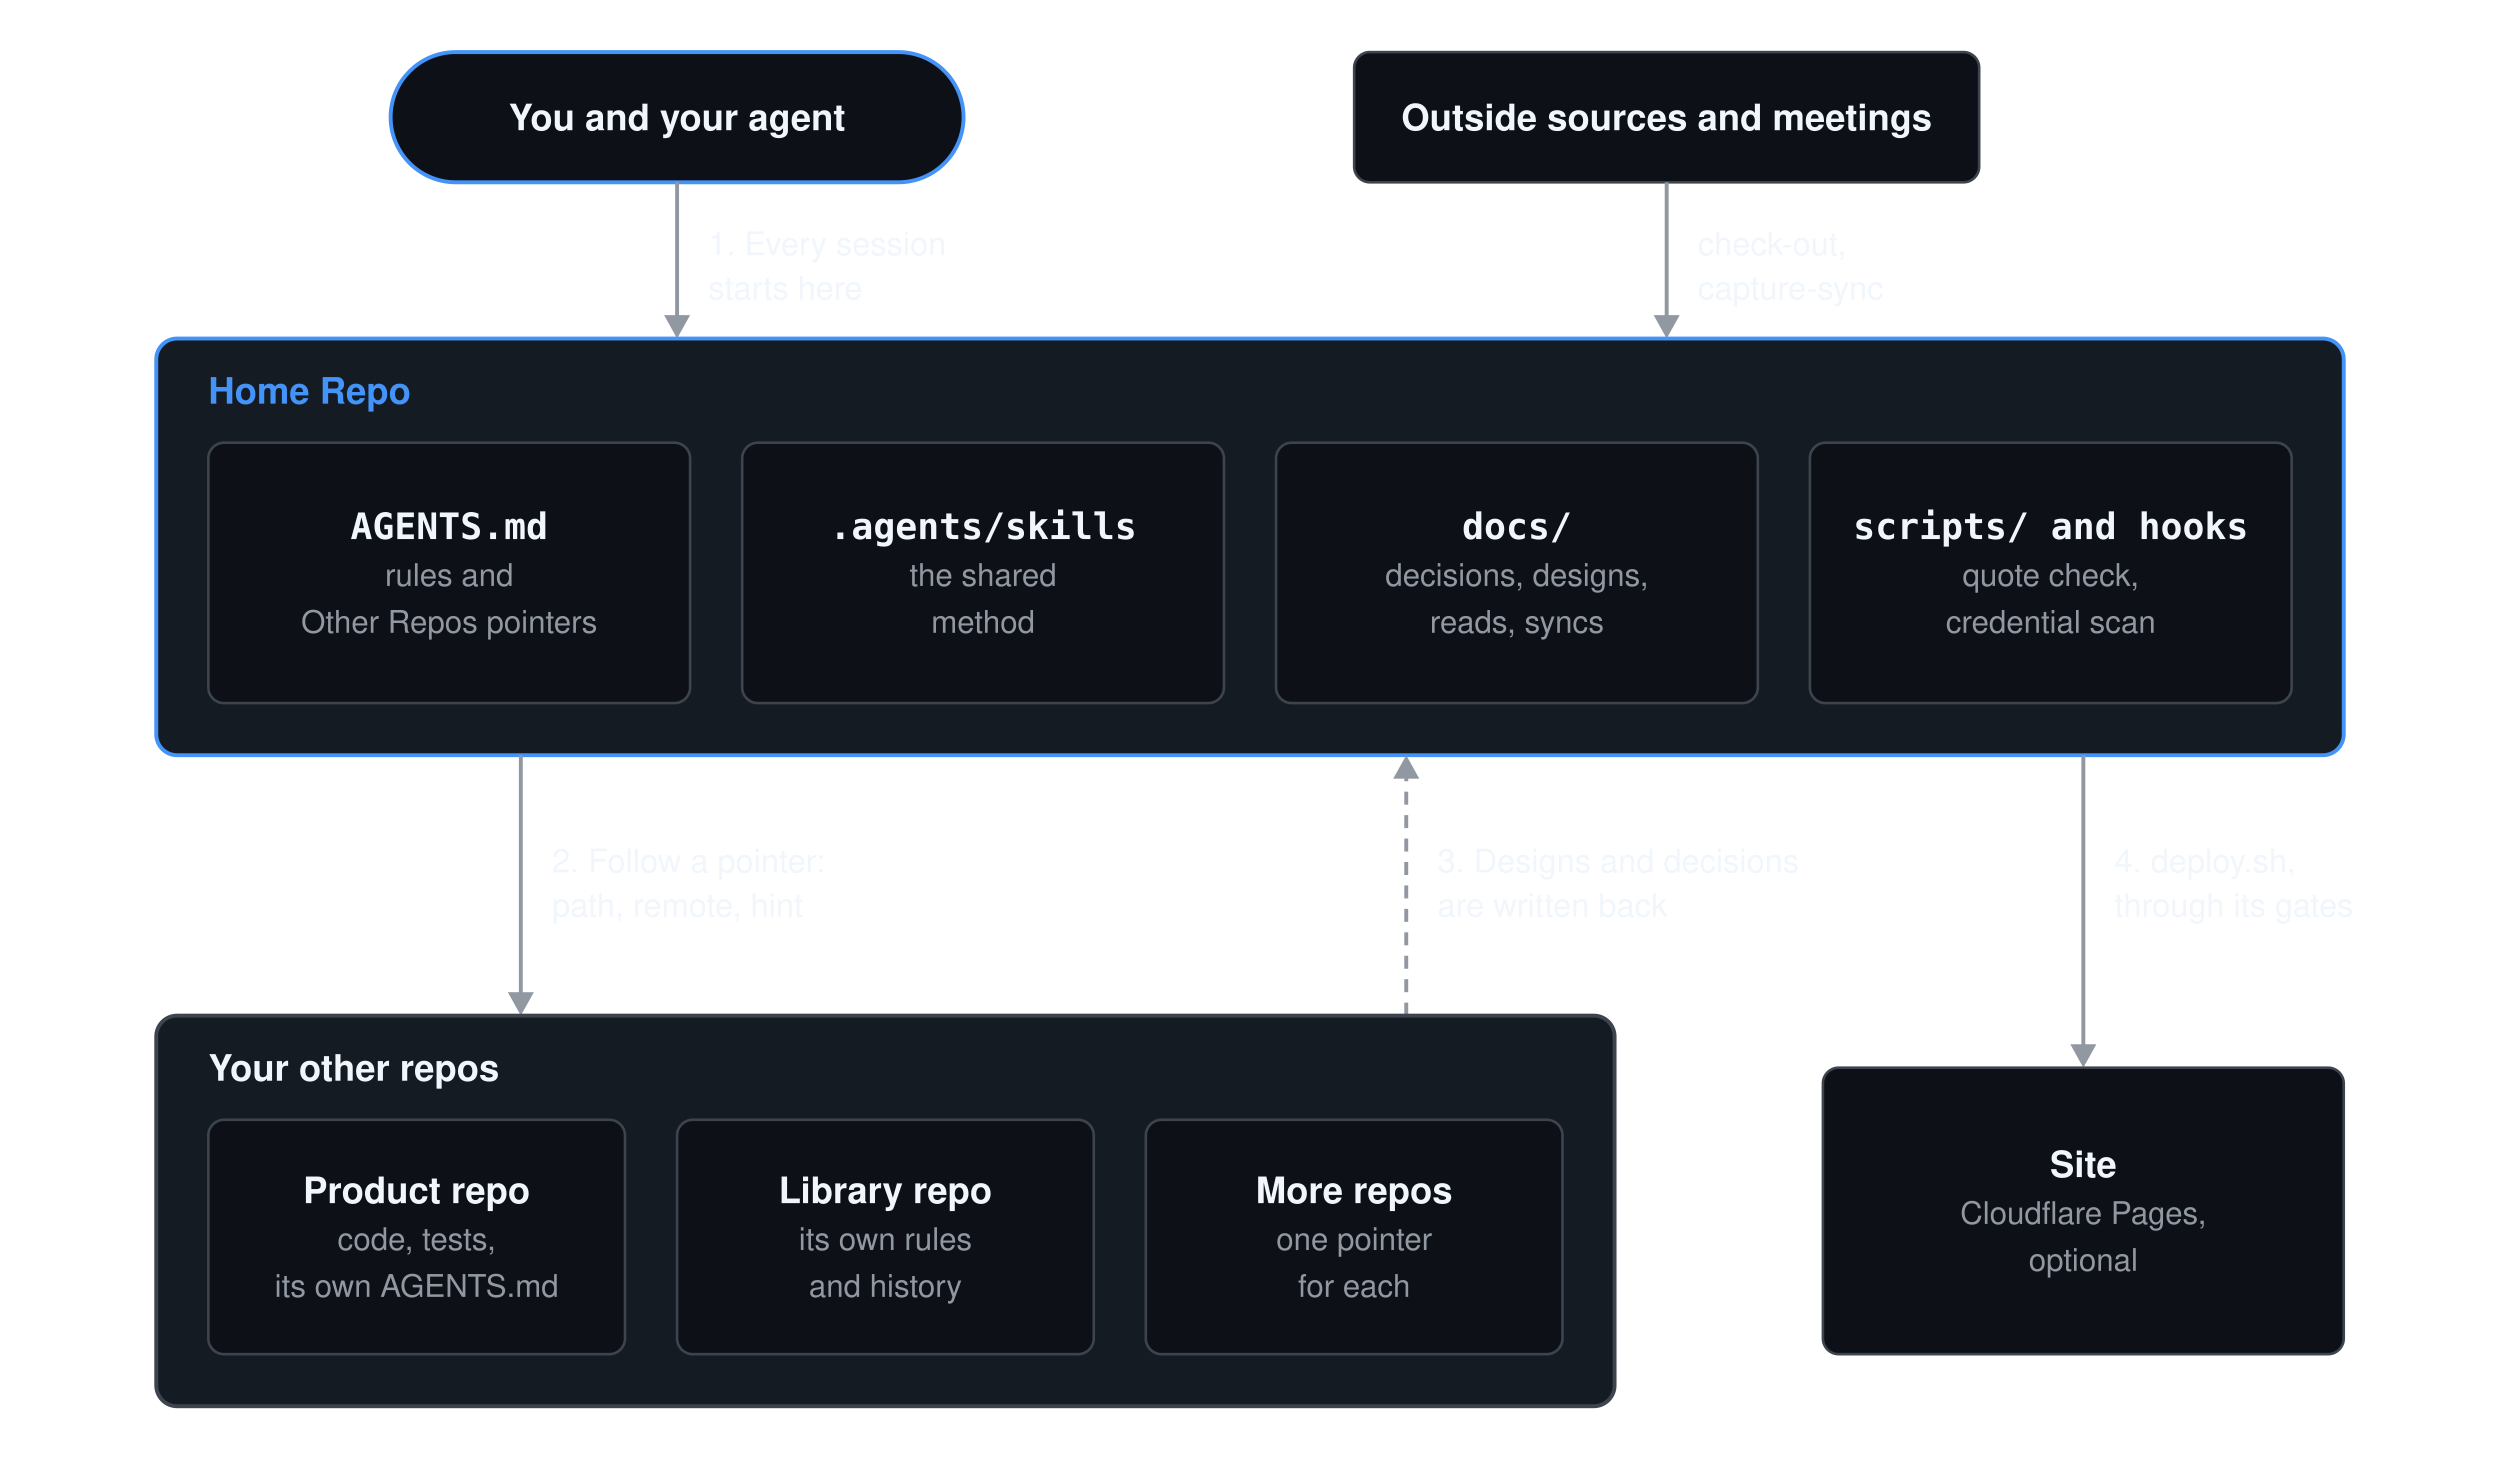
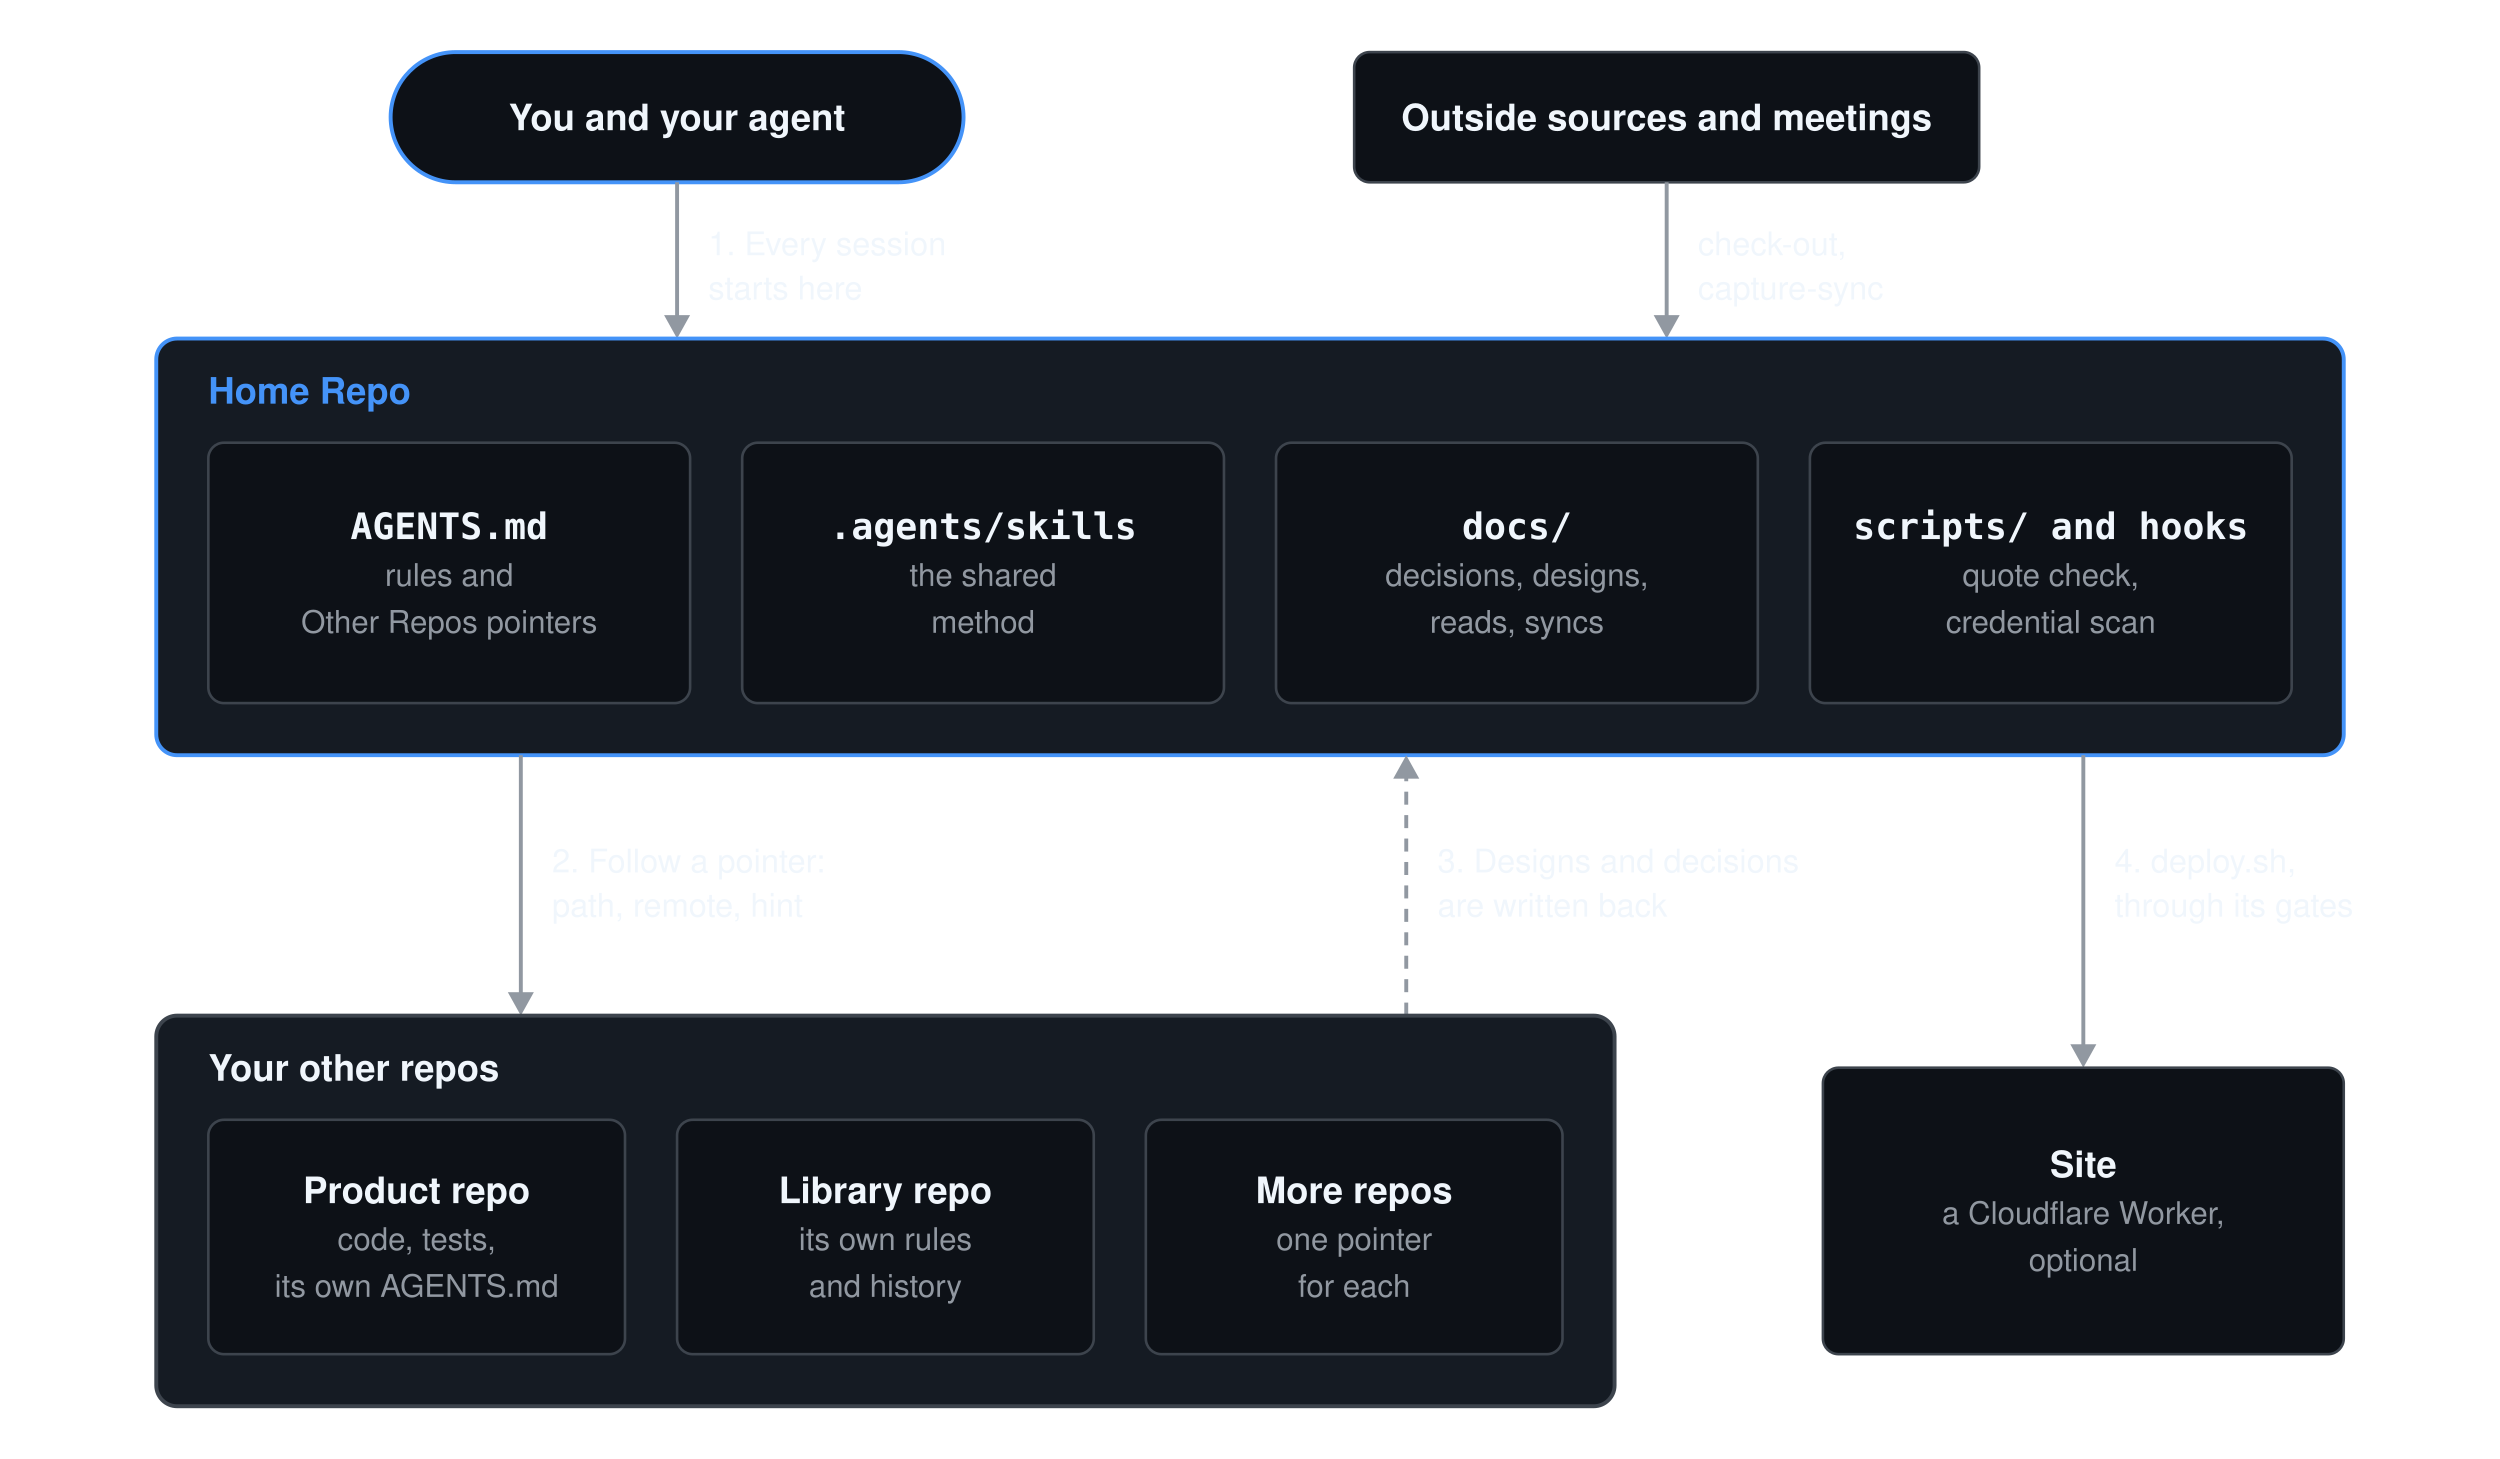
<svg xmlns="http://www.w3.org/2000/svg" viewBox="0 0 960 560" width="960" height="560" font-family="-apple-system, BlinkMacSystemFont, 'Segoe UI', Helvetica, Arial, sans-serif" role="img" aria-labelledby="t d">
  <rect x="150" y="20" width="220" height="50" rx="25" fill="#0d1117" stroke="#4493f8" stroke-width="1.5" />
  <text x="260" y="50" text-anchor="middle" font-size="14" font-weight="600" fill="#f0f6fc">You and your agent</text>
  <rect x="520" y="20" width="240" height="50" rx="6" fill="#0d1117" stroke="#3d444d" />
  <text x="640.0" y="50.0" text-anchor="middle" font-size="14" font-weight="600" fill="#f0f6fc">Outside sources and meetings</text>
  <line x1="260" y1="70" x2="260" y2="123" stroke="#9198a1" stroke-width="1.5" />
  <path d="M255 121 L265 121 L260 130 Z" fill="#9198a1" />
  <text x="272" y="98" font-size="12.5" fill="#f0f6fc">1. Every session</text>
  <text x="272" y="115" font-size="12.5" fill="#f0f6fc">starts here</text>
  <line x1="640" y1="70" x2="640" y2="123" stroke="#9198a1" stroke-width="1.5" />
  <path d="M635 121 L645 121 L640 130 Z" fill="#9198a1" />
  <text x="652" y="98" font-size="12.5" fill="#f0f6fc">check-out,</text>
  <text x="652" y="115" font-size="12.5" fill="#f0f6fc">capture-sync</text>
  <rect x="60" y="130" width="840" height="160" rx="8" fill="#151b23" stroke="#4493f8" stroke-width="1.5" />
  <text x="80" y="155" font-size="14" font-weight="700" fill="#4493f8">Home Repo</text>
  <rect x="80" y="170" width="185" height="100" rx="6" fill="#0d1117" stroke="#3d444d" />
  <text x="172.5" y="207.0" text-anchor="middle" font-size="14" font-weight="600" fill="#f0f6fc" font-family="ui-monospace, SFMono-Regular, Menlo, Consolas, monospace">AGENTS.md</text>
  <text x="172.5" y="225.0" text-anchor="middle" font-size="12" fill="#9198a1">rules and</text>
  <text x="172.5" y="243.0" text-anchor="middle" font-size="12" fill="#9198a1">Other Repos pointers</text>
  <rect x="285" y="170" width="185" height="100" rx="6" fill="#0d1117" stroke="#3d444d" />
  <text x="377.5" y="207.0" text-anchor="middle" font-size="14" font-weight="600" fill="#f0f6fc" font-family="ui-monospace, SFMono-Regular, Menlo, Consolas, monospace">.agents/skills</text>
  <text x="377.5" y="225.0" text-anchor="middle" font-size="12" fill="#9198a1">the shared</text>
  <text x="377.5" y="243.0" text-anchor="middle" font-size="12" fill="#9198a1">method</text>
  <rect x="490" y="170" width="185" height="100" rx="6" fill="#0d1117" stroke="#3d444d" />
  <text x="582.5" y="207.0" text-anchor="middle" font-size="14" font-weight="600" fill="#f0f6fc" font-family="ui-monospace, SFMono-Regular, Menlo, Consolas, monospace">docs/</text>
  <text x="582.5" y="225.0" text-anchor="middle" font-size="12" fill="#9198a1">decisions, designs,</text>
  <text x="582.5" y="243.0" text-anchor="middle" font-size="12" fill="#9198a1">reads, syncs</text>
  <rect x="695" y="170" width="185" height="100" rx="6" fill="#0d1117" stroke="#3d444d" />
  <text x="787.5" y="207.0" text-anchor="middle" font-size="14" font-weight="600" fill="#f0f6fc" font-family="ui-monospace, SFMono-Regular, Menlo, Consolas, monospace">scripts/ and hooks</text>
  <text x="787.5" y="225.0" text-anchor="middle" font-size="12" fill="#9198a1">quote check,</text>
  <text x="787.5" y="243.0" text-anchor="middle" font-size="12" fill="#9198a1">credential scan</text>
  <line x1="200" y1="290" x2="200" y2="383" stroke="#9198a1" stroke-width="1.5" />
  <path d="M195 381 L205 381 L200 390 Z" fill="#9198a1" />
  <text x="212" y="335" font-size="12.5" fill="#f0f6fc">2. Follow a pointer:</text>
  <text x="212" y="352" font-size="12.5" fill="#f0f6fc">path, remote, hint</text>
  <line x1="540" y1="390" x2="540" y2="297" stroke="#9198a1" stroke-width="1.5" stroke-dasharray="5 4" />
  <path d="M535 299 L545 299 L540 290 Z" fill="#9198a1" />
  <text x="552" y="335" font-size="12.5" fill="#f0f6fc">3. Designs and decisions</text>
  <text x="552" y="352" font-size="12.5" fill="#f0f6fc">are written back</text>
  <line x1="800" y1="290" x2="800" y2="403" stroke="#9198a1" stroke-width="1.5" />
  <path d="M795 401 L805 401 L800 410 Z" fill="#9198a1" />
  <text x="812" y="335" font-size="12.5" fill="#f0f6fc">4. deploy.sh,</text>
  <text x="812" y="352" font-size="12.5" fill="#f0f6fc">through its gates</text>
  <rect x="60" y="390" width="560" height="150" rx="8" fill="#151b23" stroke="#3d444d" stroke-width="1.5" />
  <text x="80" y="415" font-size="14" font-weight="700" fill="#f0f6fc">Your other repos</text>
  <rect x="80" y="430" width="160" height="90" rx="6" fill="#0d1117" stroke="#3d444d" />
  <text x="160.0" y="462.0" text-anchor="middle" font-size="14" font-weight="600" fill="#f0f6fc">Product repo</text>
  <text x="160.0" y="480.0" text-anchor="middle" font-size="12" fill="#9198a1">code, tests,</text>
  <text x="160.0" y="498.0" text-anchor="middle" font-size="12" fill="#9198a1">its own AGENTS.md</text>
  <rect x="260" y="430" width="160" height="90" rx="6" fill="#0d1117" stroke="#3d444d" />
  <text x="340.0" y="462.0" text-anchor="middle" font-size="14" font-weight="600" fill="#f0f6fc">Library repo</text>
  <text x="340.0" y="480.0" text-anchor="middle" font-size="12" fill="#9198a1">its own rules</text>
  <text x="340.0" y="498.0" text-anchor="middle" font-size="12" fill="#9198a1">and history</text>
  <rect x="440" y="430" width="160" height="90" rx="6" fill="#0d1117" stroke="#3d444d" />
  <text x="520.0" y="462.0" text-anchor="middle" font-size="14" font-weight="600" fill="#f0f6fc">More repos</text>
  <text x="520.0" y="480.0" text-anchor="middle" font-size="12" fill="#9198a1">one pointer</text>
  <text x="520.0" y="498.0" text-anchor="middle" font-size="12" fill="#9198a1">for each</text>
  <rect x="700" y="410" width="200" height="110" rx="6" fill="#0d1117" stroke="#3d444d" />
  <text x="800.0" y="452.0" text-anchor="middle" font-size="14" font-weight="600" fill="#f0f6fc">Site</text>
-   <text x="800.0" y="470.0" text-anchor="middle" font-size="12" fill="#9198a1">Cloudflare Pages,</text>
+   <text x="800.0" y="470.0" text-anchor="middle" font-size="12" fill="#9198a1">a Cloudflare Worker,</text>
  <text x="800.0" y="488.0" text-anchor="middle" font-size="12" fill="#9198a1">optional</text>
</svg>
